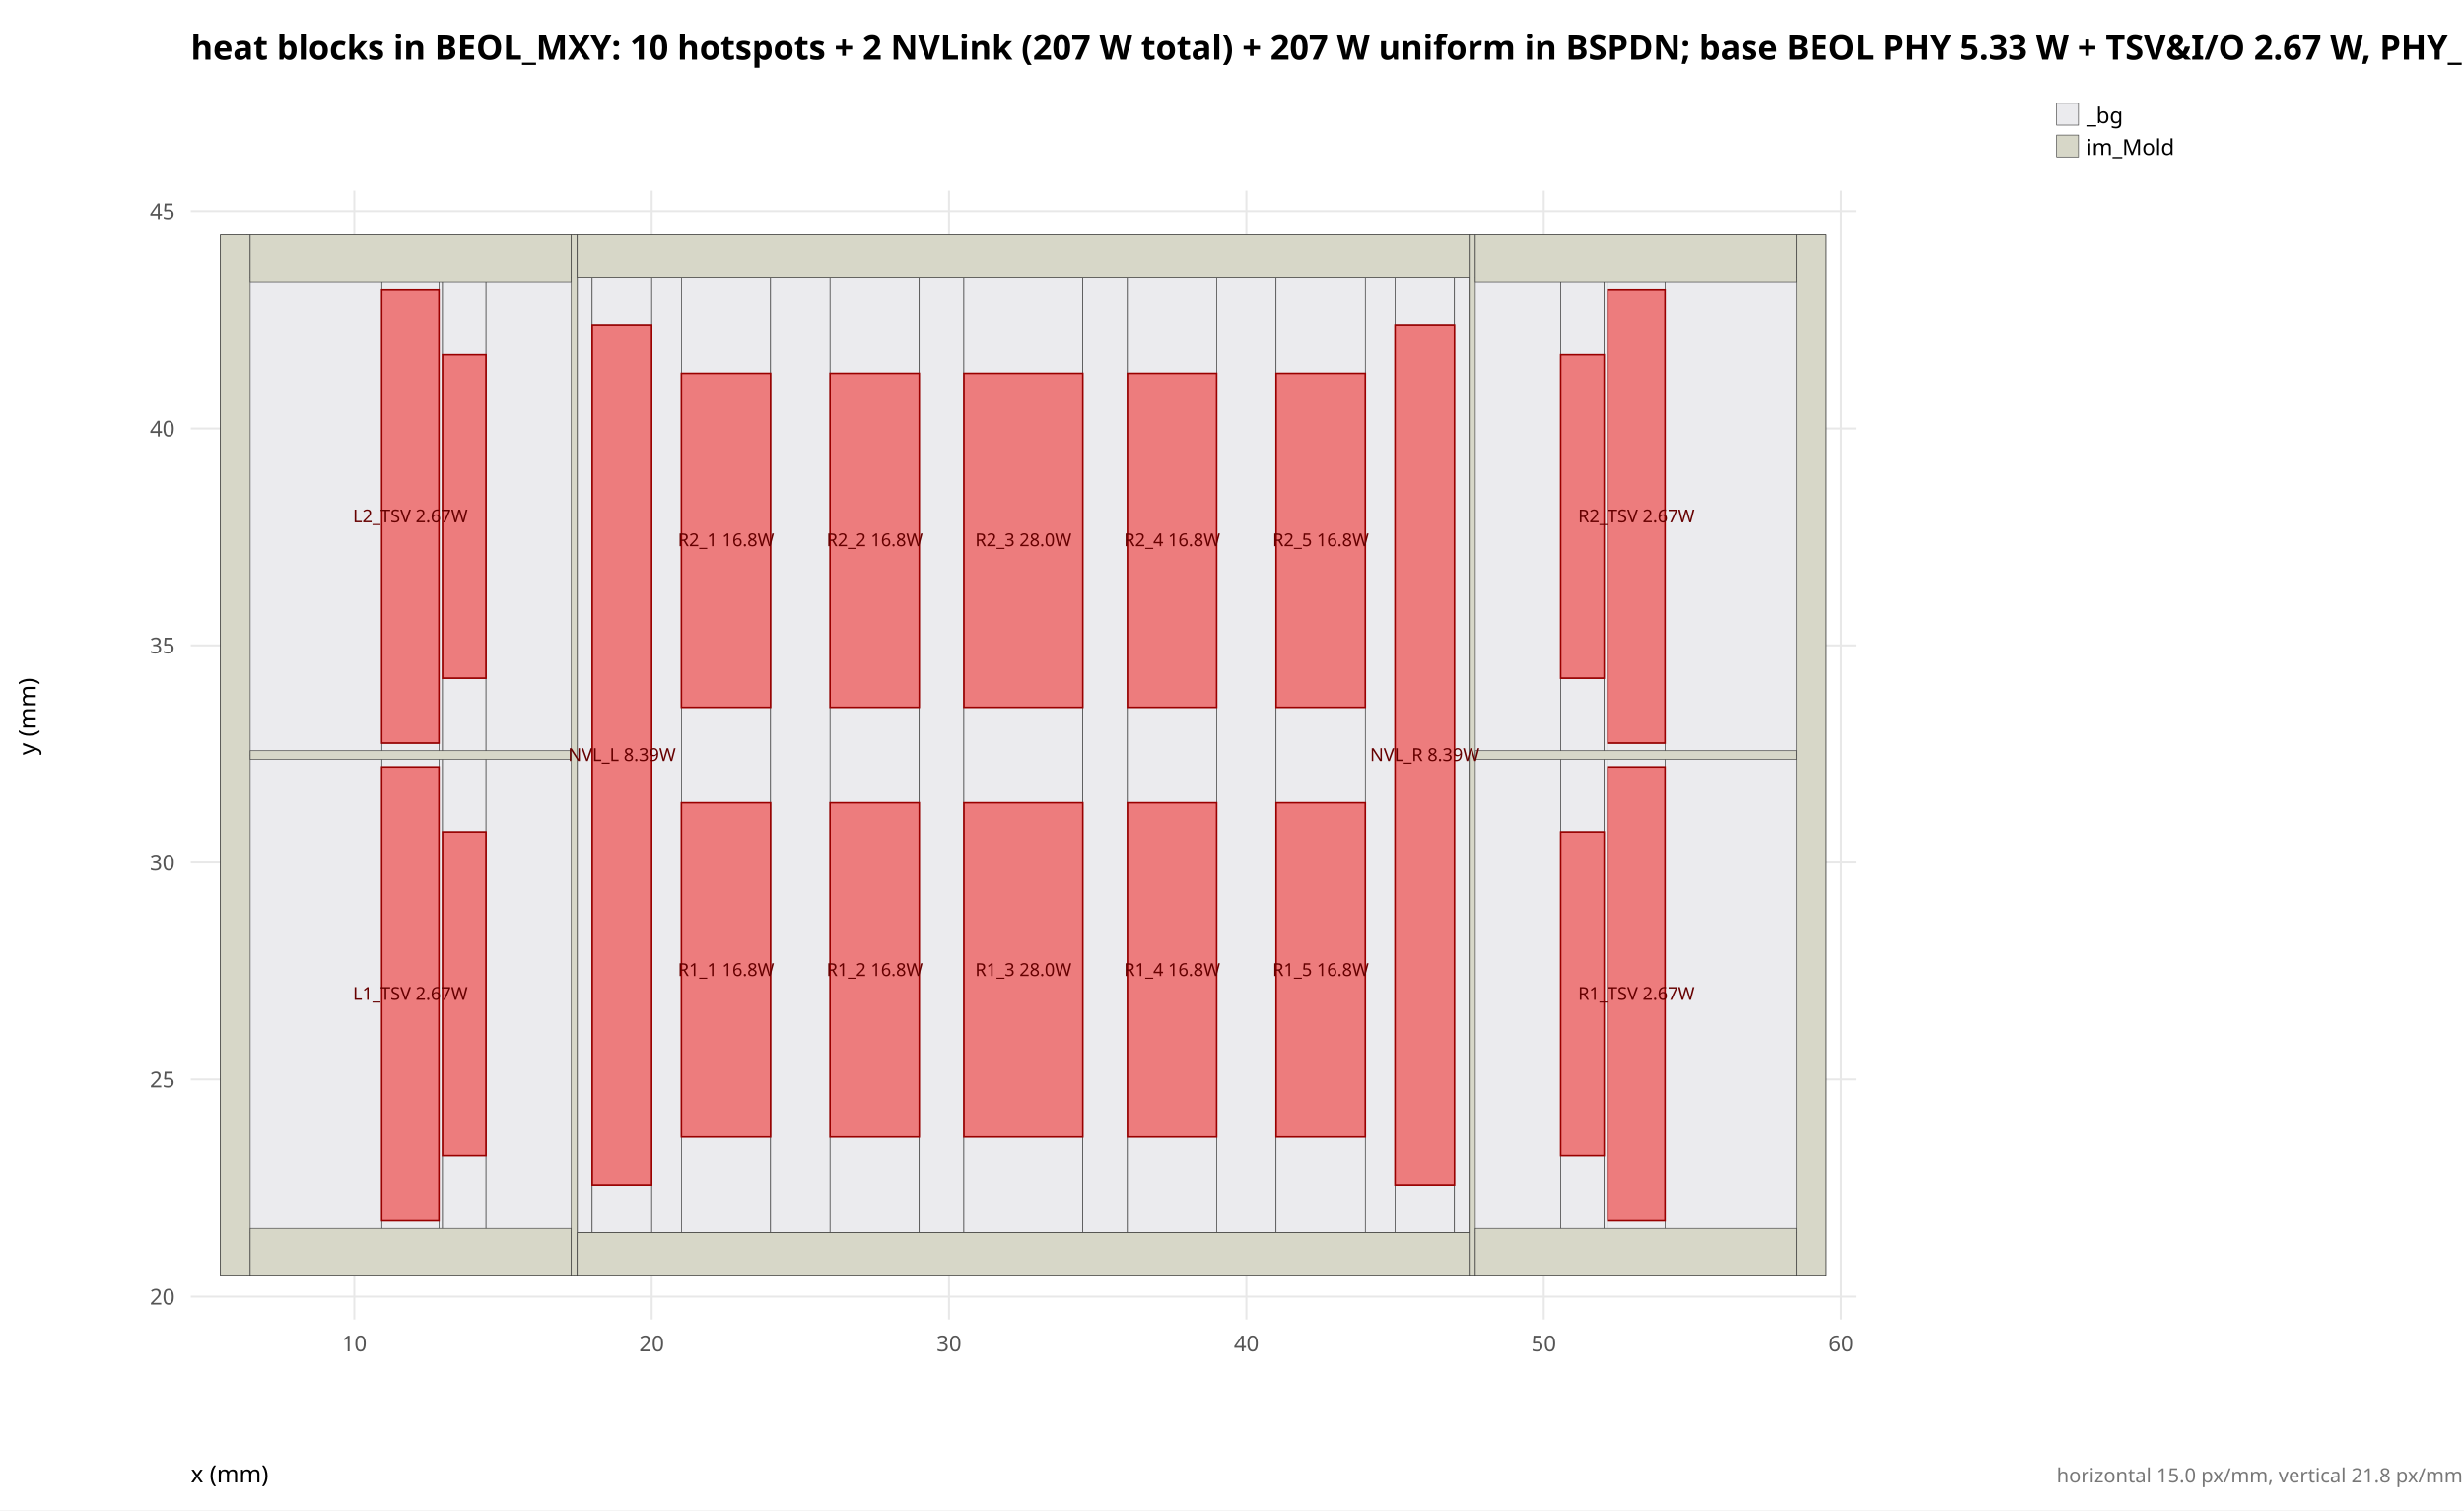
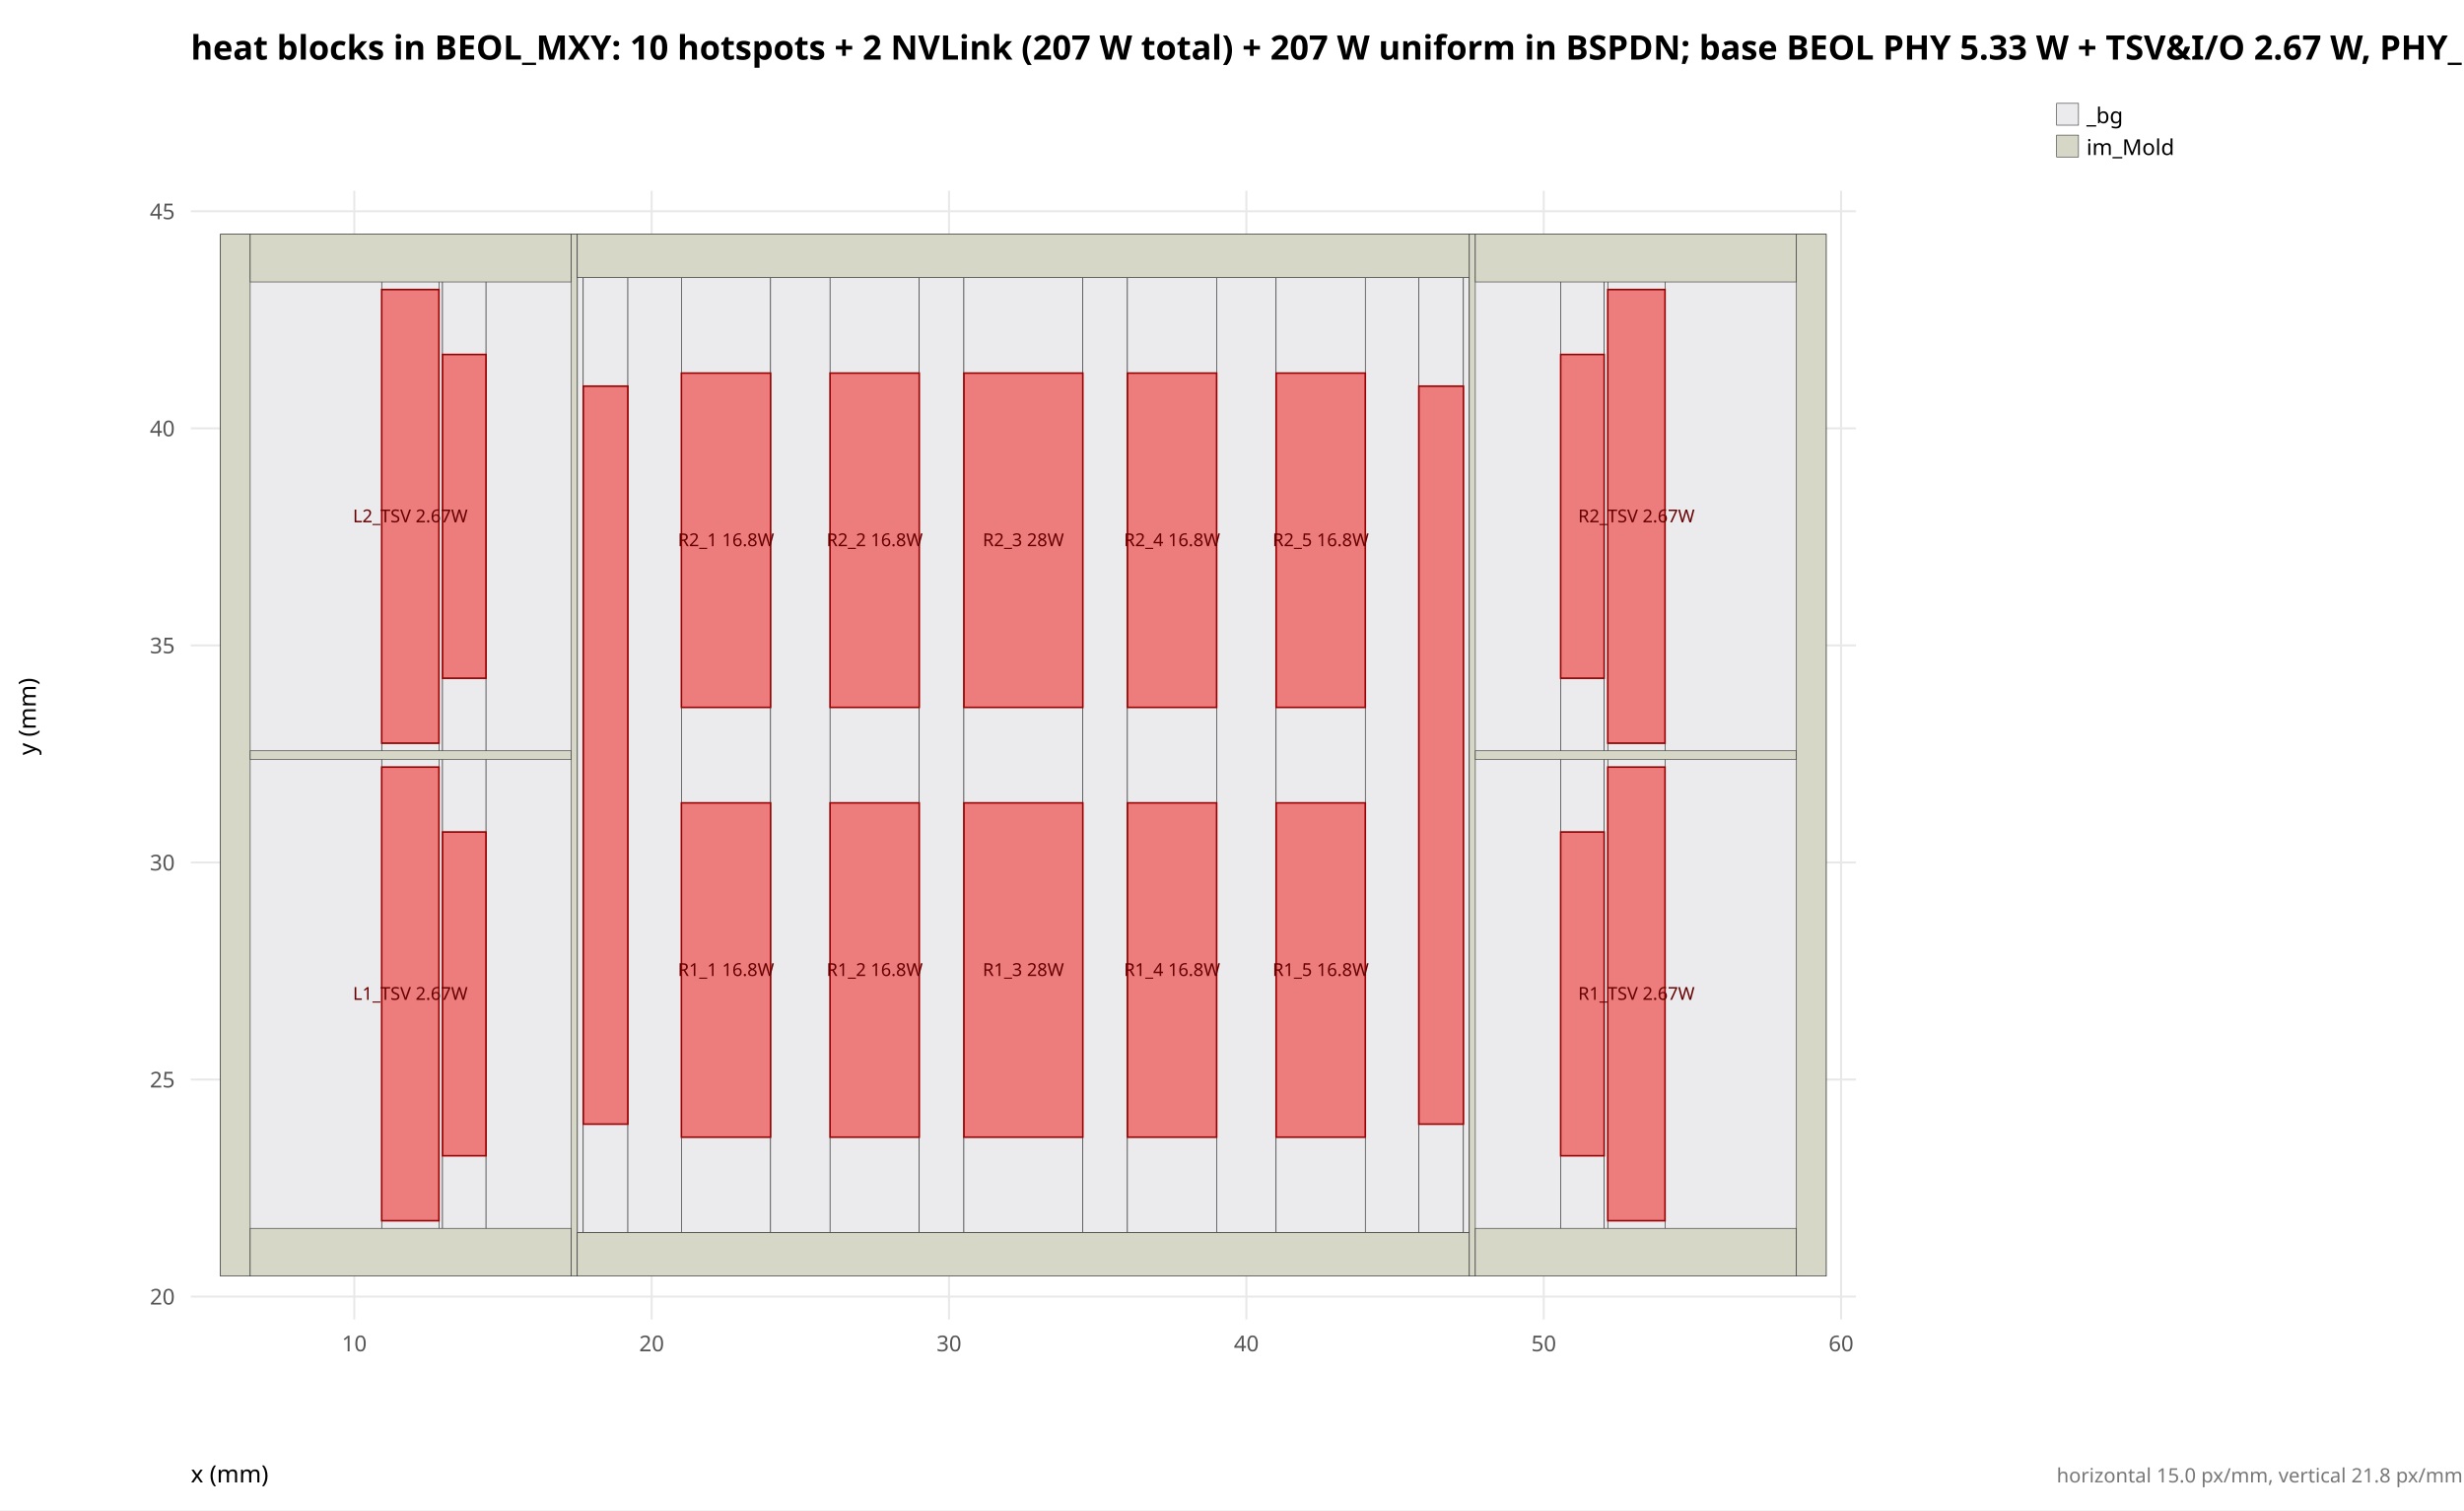
<svg xmlns="http://www.w3.org/2000/svg" width="1240" height="760" viewBox="0 0 1240 760" font-family="sans-serif">
  <rect width="1240" height="760" fill="white" />
  <text x="96" y="30" font-size="17" font-weight="bold">heat blocks in BEOL_MXY: 10 hotspots + 2 NVLink (207 W total) + 207 W uniform in BSPDN; base BEOL PHY 5.33 W + TSV&amp;I/O 2.67 W, PHY_FACE = gpu  (+y up)</text>
  <line x1="178.30" y1="96" x2="178.30" y2="664" stroke="#e8e8e8" />
  <text x="178.30" y="680" font-size="11" fill="#555" text-anchor="middle">10</text>
  <line x1="327.95" y1="96" x2="327.95" y2="664" stroke="#e8e8e8" />
  <text x="327.95" y="680" font-size="11" fill="#555" text-anchor="middle">20</text>
  <line x1="477.59" y1="96" x2="477.59" y2="664" stroke="#e8e8e8" />
  <text x="477.59" y="680" font-size="11" fill="#555" text-anchor="middle">30</text>
  <line x1="627.23" y1="96" x2="627.23" y2="664" stroke="#e8e8e8" />
  <text x="627.23" y="680" font-size="11" fill="#555" text-anchor="middle">40</text>
  <line x1="776.88" y1="96" x2="776.88" y2="664" stroke="#e8e8e8" />
  <text x="776.88" y="680" font-size="11" fill="#555" text-anchor="middle">50</text>
  <line x1="926.52" y1="96" x2="926.52" y2="664" stroke="#e8e8e8" />
  <text x="926.52" y="680" font-size="11" fill="#555" text-anchor="middle">60</text>
  <line x1="96" y1="652.48" x2="934" y2="652.48" stroke="#e8e8e8" />
  <text x="88" y="656.48" font-size="11" fill="#555" text-anchor="end">20</text>
  <line x1="96" y1="543.25" x2="934" y2="543.25" stroke="#e8e8e8" />
  <text x="88" y="547.25" font-size="11" fill="#555" text-anchor="end">25</text>
  <line x1="96" y1="434.02" x2="934" y2="434.02" stroke="#e8e8e8" />
  <text x="88" y="438.02" font-size="11" fill="#555" text-anchor="end">30</text>
  <line x1="96" y1="324.78" x2="934" y2="324.78" stroke="#e8e8e8" />
  <text x="88" y="328.78" font-size="11" fill="#555" text-anchor="end">35</text>
  <line x1="96" y1="215.55" x2="934" y2="215.55" stroke="#e8e8e8" />
  <text x="88" y="219.55" font-size="11" fill="#555" text-anchor="end">40</text>
  <line x1="96" y1="106.32" x2="934" y2="106.32" stroke="#e8e8e8" />
  <text x="88" y="110.32" font-size="11" fill="#555" text-anchor="end">45</text>
  <rect x="342.91" y="404.03" width="44.89" height="168.22" fill="rgb(235,235,238)" stroke="#333" stroke-width="0.3" />
  <rect x="417.73" y="404.03" width="44.89" height="168.22" fill="rgb(235,235,238)" stroke="#333" stroke-width="0.3" />
  <rect x="485.07" y="404.03" width="59.86" height="168.22" fill="rgb(235,235,238)" stroke="#333" stroke-width="0.3" />
  <rect x="567.38" y="404.03" width="44.89" height="168.22" fill="rgb(235,235,238)" stroke="#333" stroke-width="0.3" />
  <rect x="642.20" y="404.03" width="44.89" height="168.22" fill="rgb(235,235,238)" stroke="#333" stroke-width="0.3" />
  <rect x="342.91" y="187.75" width="44.89" height="168.22" fill="rgb(235,235,238)" stroke="#333" stroke-width="0.3" />
  <rect x="417.73" y="187.75" width="44.89" height="168.22" fill="rgb(235,235,238)" stroke="#333" stroke-width="0.3" />
  <rect x="485.07" y="187.75" width="59.86" height="168.22" fill="rgb(235,235,238)" stroke="#333" stroke-width="0.3" />
  <rect x="567.38" y="187.75" width="44.89" height="168.22" fill="rgb(235,235,238)" stroke="#333" stroke-width="0.3" />
  <rect x="642.20" y="187.75" width="44.89" height="168.22" fill="rgb(235,235,238)" stroke="#333" stroke-width="0.3" />
-   <rect x="298.02" y="163.72" width="29.93" height="432.55" fill="rgb(235,235,238)" stroke="#333" stroke-width="0.3" />
-   <rect x="702.05" y="163.72" width="29.93" height="432.55" fill="rgb(235,235,238)" stroke="#333" stroke-width="0.3" />
-   <rect x="290.54" y="139.69" width="7.48" height="480.62" fill="rgb(235,235,238)" stroke="#333" stroke-width="0.3" />
-   <rect x="298.02" y="596.28" width="29.93" height="24.03" fill="rgb(235,235,238)" stroke="#333" stroke-width="0.3" />
-   <rect x="298.02" y="139.69" width="29.93" height="24.03" fill="rgb(235,235,238)" stroke="#333" stroke-width="0.3" />
-   <rect x="327.95" y="139.69" width="14.96" height="480.62" fill="rgb(235,235,238)" stroke="#333" stroke-width="0.3" />
+   <rect x="293.53" y="194.31" width="22.45" height="371.38" fill="rgb(235,235,238)" stroke="#333" stroke-width="0.3" />
+   <rect x="714.02" y="194.31" width="22.45" height="371.38" fill="rgb(235,235,238)" stroke="#333" stroke-width="0.3" />
+   <rect x="290.54" y="139.69" width="2.99" height="480.62" fill="rgb(235,235,238)" stroke="#333" stroke-width="0.3" />
+   <rect x="293.53" y="565.69" width="22.45" height="54.62" fill="rgb(235,235,238)" stroke="#333" stroke-width="0.3" />
+   <rect x="293.53" y="139.69" width="22.45" height="54.62" fill="rgb(235,235,238)" stroke="#333" stroke-width="0.3" />
+   <rect x="315.97" y="139.69" width="26.94" height="480.62" fill="rgb(235,235,238)" stroke="#333" stroke-width="0.3" />
  <rect x="342.91" y="572.25" width="44.89" height="48.06" fill="rgb(235,235,238)" stroke="#333" stroke-width="0.3" />
  <rect x="342.91" y="355.97" width="44.89" height="48.06" fill="rgb(235,235,238)" stroke="#333" stroke-width="0.3" />
  <rect x="342.91" y="139.69" width="44.89" height="48.06" fill="rgb(235,235,238)" stroke="#333" stroke-width="0.3" />
  <rect x="387.80" y="139.69" width="29.93" height="480.62" fill="rgb(235,235,238)" stroke="#333" stroke-width="0.3" />
  <rect x="417.73" y="572.25" width="44.89" height="48.06" fill="rgb(235,235,238)" stroke="#333" stroke-width="0.3" />
  <rect x="417.73" y="355.97" width="44.89" height="48.06" fill="rgb(235,235,238)" stroke="#333" stroke-width="0.3" />
  <rect x="417.73" y="139.69" width="44.89" height="48.06" fill="rgb(235,235,238)" stroke="#333" stroke-width="0.3" />
-   <rect x="462.63" y="139.69" width="22.45" height="480.62" fill="rgb(235,235,238)" stroke="#333" stroke-width="0.3" />
+   <rect x="462.62" y="139.69" width="22.45" height="480.62" fill="rgb(235,235,238)" stroke="#333" stroke-width="0.3" />
  <rect x="485.07" y="572.25" width="59.86" height="48.06" fill="rgb(235,235,238)" stroke="#333" stroke-width="0.3" />
  <rect x="485.07" y="355.97" width="59.86" height="48.06" fill="rgb(235,235,238)" stroke="#333" stroke-width="0.3" />
  <rect x="485.07" y="139.69" width="59.86" height="48.06" fill="rgb(235,235,238)" stroke="#333" stroke-width="0.3" />
  <rect x="544.93" y="139.69" width="22.45" height="480.62" fill="rgb(235,235,238)" stroke="#333" stroke-width="0.3" />
  <rect x="567.38" y="572.25" width="44.89" height="48.06" fill="rgb(235,235,238)" stroke="#333" stroke-width="0.3" />
  <rect x="567.38" y="355.97" width="44.89" height="48.06" fill="rgb(235,235,238)" stroke="#333" stroke-width="0.3" />
  <rect x="567.38" y="139.69" width="44.89" height="48.06" fill="rgb(235,235,238)" stroke="#333" stroke-width="0.3" />
  <rect x="612.27" y="139.69" width="29.93" height="480.62" fill="rgb(235,235,238)" stroke="#333" stroke-width="0.3" />
  <rect x="642.20" y="572.25" width="44.89" height="48.06" fill="rgb(235,235,238)" stroke="#333" stroke-width="0.3" />
  <rect x="642.20" y="355.97" width="44.89" height="48.06" fill="rgb(235,235,238)" stroke="#333" stroke-width="0.3" />
  <rect x="642.20" y="139.69" width="44.89" height="48.06" fill="rgb(235,235,238)" stroke="#333" stroke-width="0.3" />
-   <rect x="687.09" y="139.69" width="14.96" height="480.62" fill="rgb(235,235,238)" stroke="#333" stroke-width="0.3" />
-   <rect x="702.05" y="596.28" width="29.93" height="24.03" fill="rgb(235,235,238)" stroke="#333" stroke-width="0.3" />
-   <rect x="702.05" y="139.69" width="29.93" height="24.03" fill="rgb(235,235,238)" stroke="#333" stroke-width="0.3" />
-   <rect x="731.98" y="139.69" width="7.48" height="480.62" fill="rgb(235,235,238)" stroke="#333" stroke-width="0.3" />
+   <rect x="687.09" y="139.69" width="26.94" height="480.62" fill="rgb(235,235,238)" stroke="#333" stroke-width="0.3" />
+   <rect x="714.02" y="565.69" width="22.45" height="54.62" fill="rgb(235,235,238)" stroke="#333" stroke-width="0.3" />
+   <rect x="714.02" y="139.69" width="22.45" height="54.62" fill="rgb(235,235,238)" stroke="#333" stroke-width="0.3" />
+   <rect x="736.47" y="139.69" width="2.99" height="480.62" fill="rgb(235,235,238)" stroke="#333" stroke-width="0.3" />
  <rect x="222.70" y="418.69" width="21.89" height="162.93" fill="rgb(235,235,238)" stroke="#333" stroke-width="0.3" />
  <rect x="192.09" y="386.01" width="28.81" height="228.29" fill="rgb(235,235,238)" stroke="#333" stroke-width="0.3" />
  <rect x="124.43" y="380.00" width="67.65" height="240.31" fill="rgb(235,235,238)" stroke="#333" stroke-width="0.3" />
  <rect x="192.09" y="614.30" width="28.81" height="6.01" fill="rgb(235,235,238)" stroke="#333" stroke-width="0.3" />
  <rect x="192.09" y="380.00" width="28.81" height="6.01" fill="rgb(235,235,238)" stroke="#333" stroke-width="0.3" />
  <rect x="220.89" y="380.00" width="1.81" height="240.31" fill="rgb(235,235,238)" stroke="#333" stroke-width="0.3" />
  <rect x="222.70" y="581.62" width="21.89" height="38.69" fill="rgb(235,235,238)" stroke="#333" stroke-width="0.3" />
  <rect x="222.70" y="380.00" width="21.89" height="38.69" fill="rgb(235,235,238)" stroke="#333" stroke-width="0.3" />
  <rect x="244.60" y="380.00" width="44.44" height="240.31" fill="rgb(235,235,238)" stroke="#333" stroke-width="0.3" />
  <rect x="222.70" y="178.38" width="21.89" height="162.93" fill="rgb(235,235,238)" stroke="#333" stroke-width="0.3" />
  <rect x="192.09" y="145.70" width="28.81" height="228.29" fill="rgb(235,235,238)" stroke="#333" stroke-width="0.3" />
  <rect x="124.43" y="139.69" width="67.65" height="240.31" fill="rgb(235,235,238)" stroke="#333" stroke-width="0.3" />
  <rect x="192.09" y="373.99" width="28.81" height="6.01" fill="rgb(235,235,238)" stroke="#333" stroke-width="0.3" />
  <rect x="192.09" y="139.69" width="28.81" height="6.01" fill="rgb(235,235,238)" stroke="#333" stroke-width="0.3" />
  <rect x="220.89" y="139.69" width="1.81" height="240.31" fill="rgb(235,235,238)" stroke="#333" stroke-width="0.3" />
  <rect x="222.70" y="341.31" width="21.89" height="38.69" fill="rgb(235,235,238)" stroke="#333" stroke-width="0.3" />
  <rect x="222.70" y="139.69" width="21.89" height="38.69" fill="rgb(235,235,238)" stroke="#333" stroke-width="0.3" />
  <rect x="244.60" y="139.69" width="44.44" height="240.31" fill="rgb(235,235,238)" stroke="#333" stroke-width="0.3" />
  <rect x="785.40" y="418.69" width="21.89" height="162.93" fill="rgb(235,235,238)" stroke="#333" stroke-width="0.3" />
  <rect x="809.11" y="386.01" width="28.81" height="228.29" fill="rgb(235,235,238)" stroke="#333" stroke-width="0.3" />
  <rect x="740.96" y="380.00" width="44.44" height="240.31" fill="rgb(235,235,238)" stroke="#333" stroke-width="0.3" />
  <rect x="785.40" y="581.62" width="21.89" height="38.69" fill="rgb(235,235,238)" stroke="#333" stroke-width="0.3" />
  <rect x="785.40" y="380.00" width="21.89" height="38.69" fill="rgb(235,235,238)" stroke="#333" stroke-width="0.3" />
  <rect x="807.30" y="380.00" width="1.81" height="240.31" fill="rgb(235,235,238)" stroke="#333" stroke-width="0.3" />
  <rect x="809.11" y="614.30" width="28.81" height="6.01" fill="rgb(235,235,238)" stroke="#333" stroke-width="0.3" />
  <rect x="809.11" y="380.00" width="28.81" height="6.01" fill="rgb(235,235,238)" stroke="#333" stroke-width="0.3" />
  <rect x="837.91" y="380.00" width="67.65" height="240.31" fill="rgb(235,235,238)" stroke="#333" stroke-width="0.3" />
  <rect x="785.40" y="178.38" width="21.89" height="162.93" fill="rgb(235,235,238)" stroke="#333" stroke-width="0.3" />
  <rect x="809.11" y="145.70" width="28.81" height="228.29" fill="rgb(235,235,238)" stroke="#333" stroke-width="0.3" />
  <rect x="740.96" y="139.69" width="44.44" height="240.31" fill="rgb(235,235,238)" stroke="#333" stroke-width="0.3" />
  <rect x="785.40" y="341.31" width="21.89" height="38.69" fill="rgb(235,235,238)" stroke="#333" stroke-width="0.3" />
  <rect x="785.40" y="139.69" width="21.89" height="38.69" fill="rgb(235,235,238)" stroke="#333" stroke-width="0.3" />
  <rect x="807.30" y="139.69" width="1.81" height="240.31" fill="rgb(235,235,238)" stroke="#333" stroke-width="0.3" />
  <rect x="809.11" y="373.99" width="28.81" height="6.01" fill="rgb(235,235,238)" stroke="#333" stroke-width="0.3" />
  <rect x="809.11" y="139.69" width="28.81" height="6.01" fill="rgb(235,235,238)" stroke="#333" stroke-width="0.3" />
  <rect x="837.91" y="139.69" width="67.65" height="240.31" fill="rgb(235,235,238)" stroke="#333" stroke-width="0.3" />
  <rect x="110.96" y="117.85" width="13.47" height="524.31" fill="rgb(215,215,200)" stroke="#333" stroke-width="0.3" />
  <rect x="124.43" y="620.31" width="164.61" height="21.85" fill="rgb(215,215,200)" stroke="#333" stroke-width="0.3" />
  <rect x="124.43" y="117.85" width="164.61" height="21.85" fill="rgb(215,215,200)" stroke="#333" stroke-width="0.3" />
  <rect x="289.04" y="117.85" width="1.50" height="524.31" fill="rgb(215,215,200)" stroke="#333" stroke-width="0.3" />
  <rect x="290.54" y="620.31" width="448.93" height="21.85" fill="rgb(215,215,200)" stroke="#333" stroke-width="0.3" />
  <rect x="290.54" y="117.85" width="448.93" height="21.85" fill="rgb(215,215,200)" stroke="#333" stroke-width="0.3" />
  <rect x="739.46" y="117.85" width="1.50" height="524.31" fill="rgb(215,215,200)" stroke="#333" stroke-width="0.3" />
  <rect x="740.96" y="620.31" width="164.61" height="21.85" fill="rgb(215,215,200)" stroke="#333" stroke-width="0.3" />
  <rect x="740.96" y="117.85" width="164.61" height="21.85" fill="rgb(215,215,200)" stroke="#333" stroke-width="0.3" />
  <rect x="905.57" y="117.85" width="13.47" height="524.31" fill="rgb(215,215,200)" stroke="#333" stroke-width="0.3" />
  <rect x="110.96" y="117.85" width="14.96" height="524.31" fill="rgb(215,215,200)" stroke="#333" stroke-width="0.3" />
  <rect x="125.93" y="618.12" width="161.61" height="24.03" fill="rgb(215,215,200)" stroke="#333" stroke-width="0.3" />
  <rect x="125.93" y="377.82" width="161.61" height="4.37" fill="rgb(215,215,200)" stroke="#333" stroke-width="0.3" />
  <rect x="125.93" y="117.85" width="161.61" height="24.03" fill="rgb(215,215,200)" stroke="#333" stroke-width="0.3" />
  <rect x="287.54" y="117.85" width="2.99" height="524.31" fill="rgb(215,215,200)" stroke="#333" stroke-width="0.3" />
  <rect x="290.54" y="620.31" width="448.93" height="21.85" fill="rgb(215,215,200)" stroke="#333" stroke-width="0.3" />
  <rect x="290.54" y="117.85" width="448.93" height="21.85" fill="rgb(215,215,200)" stroke="#333" stroke-width="0.3" />
  <rect x="739.46" y="117.85" width="2.99" height="524.31" fill="rgb(215,215,200)" stroke="#333" stroke-width="0.3" />
  <rect x="742.46" y="618.12" width="161.61" height="24.03" fill="rgb(215,215,200)" stroke="#333" stroke-width="0.3" />
  <rect x="742.46" y="377.82" width="161.61" height="4.37" fill="rgb(215,215,200)" stroke="#333" stroke-width="0.3" />
  <rect x="742.46" y="117.85" width="161.61" height="24.03" fill="rgb(215,215,200)" stroke="#333" stroke-width="0.3" />
  <rect x="904.07" y="117.85" width="14.96" height="524.31" fill="rgb(215,215,200)" stroke="#333" stroke-width="0.3" />
  <rect x="342.91" y="404.03" width="44.89" height="168.22" fill="#e33" fill-opacity="0.6" stroke="#900" stroke-width="0.8" />
  <text x="365.36" y="491.14" font-size="9" fill="#600" text-anchor="middle">R1_1 16.8W</text>
  <rect x="417.73" y="404.03" width="44.89" height="168.22" fill="#e33" fill-opacity="0.6" stroke="#900" stroke-width="0.8" />
  <text x="440.18" y="491.14" font-size="9" fill="#600" text-anchor="middle">R1_2 16.8W</text>
  <rect x="485.07" y="404.03" width="59.86" height="168.22" fill="#e33" fill-opacity="0.6" stroke="#900" stroke-width="0.8" />
-   <text x="515.00" y="491.14" font-size="9" fill="#600" text-anchor="middle">R1_3 28.0W</text>
+   <text x="515.00" y="491.14" font-size="9" fill="#600" text-anchor="middle">R1_3 28W</text>
  <rect x="567.38" y="404.03" width="44.89" height="168.22" fill="#e33" fill-opacity="0.6" stroke="#900" stroke-width="0.8" />
  <text x="589.82" y="491.14" font-size="9" fill="#600" text-anchor="middle">R1_4 16.8W</text>
  <rect x="642.20" y="404.03" width="44.89" height="168.22" fill="#e33" fill-opacity="0.6" stroke="#900" stroke-width="0.8" />
  <text x="664.64" y="491.14" font-size="9" fill="#600" text-anchor="middle">R1_5 16.8W</text>
  <rect x="342.91" y="187.75" width="44.89" height="168.22" fill="#e33" fill-opacity="0.6" stroke="#900" stroke-width="0.8" />
  <text x="365.36" y="274.86" font-size="9" fill="#600" text-anchor="middle">R2_1 16.8W</text>
  <rect x="417.73" y="187.75" width="44.89" height="168.22" fill="#e33" fill-opacity="0.6" stroke="#900" stroke-width="0.8" />
  <text x="440.18" y="274.86" font-size="9" fill="#600" text-anchor="middle">R2_2 16.8W</text>
  <rect x="485.07" y="187.75" width="59.86" height="168.22" fill="#e33" fill-opacity="0.6" stroke="#900" stroke-width="0.8" />
-   <text x="515.00" y="274.86" font-size="9" fill="#600" text-anchor="middle">R2_3 28.0W</text>
+   <text x="515.00" y="274.86" font-size="9" fill="#600" text-anchor="middle">R2_3 28W</text>
  <rect x="567.38" y="187.75" width="44.89" height="168.22" fill="#e33" fill-opacity="0.6" stroke="#900" stroke-width="0.8" />
  <text x="589.82" y="274.86" font-size="9" fill="#600" text-anchor="middle">R2_4 16.8W</text>
  <rect x="642.20" y="187.75" width="44.89" height="168.22" fill="#e33" fill-opacity="0.6" stroke="#900" stroke-width="0.8" />
  <text x="664.64" y="274.86" font-size="9" fill="#600" text-anchor="middle">R2_5 16.8W</text>
-   <rect x="298.02" y="163.72" width="29.93" height="432.55" fill="#e33" fill-opacity="0.6" stroke="#900" stroke-width="0.8" />
-   <text x="312.98" y="383.00" font-size="9" fill="#600" text-anchor="middle">NVL_L 8.39W</text>
-   <rect x="702.05" y="163.72" width="29.93" height="432.55" fill="#e33" fill-opacity="0.6" stroke="#900" stroke-width="0.8" />
-   <text x="717.02" y="383.00" font-size="9" fill="#600" text-anchor="middle">NVL_R 8.39W</text>
+   <rect x="293.53" y="194.31" width="22.45" height="371.38" fill="#e33" fill-opacity="0.6" stroke="#900" stroke-width="0.8" />
+   <rect x="714.02" y="194.31" width="22.45" height="371.38" fill="#e33" fill-opacity="0.6" stroke="#900" stroke-width="0.8" />
  <rect x="222.70" y="418.69" width="21.89" height="162.93" fill="#e33" fill-opacity="0.6" stroke="#900" stroke-width="0.8" />
  <rect x="192.09" y="386.01" width="28.81" height="228.29" fill="#e33" fill-opacity="0.6" stroke="#900" stroke-width="0.8" />
  <text x="206.49" y="503.15" font-size="9" fill="#600" text-anchor="middle">L1_TSV 2.67W</text>
  <rect x="222.70" y="178.38" width="21.89" height="162.93" fill="#e33" fill-opacity="0.6" stroke="#900" stroke-width="0.8" />
  <rect x="192.09" y="145.70" width="28.81" height="228.29" fill="#e33" fill-opacity="0.6" stroke="#900" stroke-width="0.8" />
  <text x="206.49" y="262.85" font-size="9" fill="#600" text-anchor="middle">L2_TSV 2.67W</text>
  <rect x="785.40" y="418.69" width="21.89" height="162.93" fill="#e33" fill-opacity="0.6" stroke="#900" stroke-width="0.8" />
  <rect x="809.11" y="386.01" width="28.81" height="228.29" fill="#e33" fill-opacity="0.6" stroke="#900" stroke-width="0.8" />
  <text x="823.51" y="503.15" font-size="9" fill="#600" text-anchor="middle">R1_TSV 2.67W</text>
  <rect x="785.40" y="178.38" width="21.89" height="162.93" fill="#e33" fill-opacity="0.6" stroke="#900" stroke-width="0.8" />
  <rect x="809.11" y="145.70" width="28.81" height="228.29" fill="#e33" fill-opacity="0.6" stroke="#900" stroke-width="0.8" />
  <text x="823.51" y="262.85" font-size="9" fill="#600" text-anchor="middle">R2_TSV 2.67W</text>
  <text x="96" y="746" font-size="12">x (mm)</text>
  <text x="18" y="380" font-size="12" transform="rotate(-90 18 380)">y (mm)</text>
  <text x="1035" y="746" font-size="10" fill="#777">horizontal 15.0 px/mm, vertical 21.8 px/mm</text>
  <rect x="1035" y="52" width="11" height="11" fill="rgb(235,235,238)" stroke="#333" stroke-width="0.3" />
  <text x="1050" y="62" font-size="11">_bg  </text>
  <rect x="1035" y="68" width="11" height="11" fill="rgb(215,215,200)" stroke="#333" stroke-width="0.3" />
  <text x="1050" y="78" font-size="11">im_Mold  </text>
</svg>
